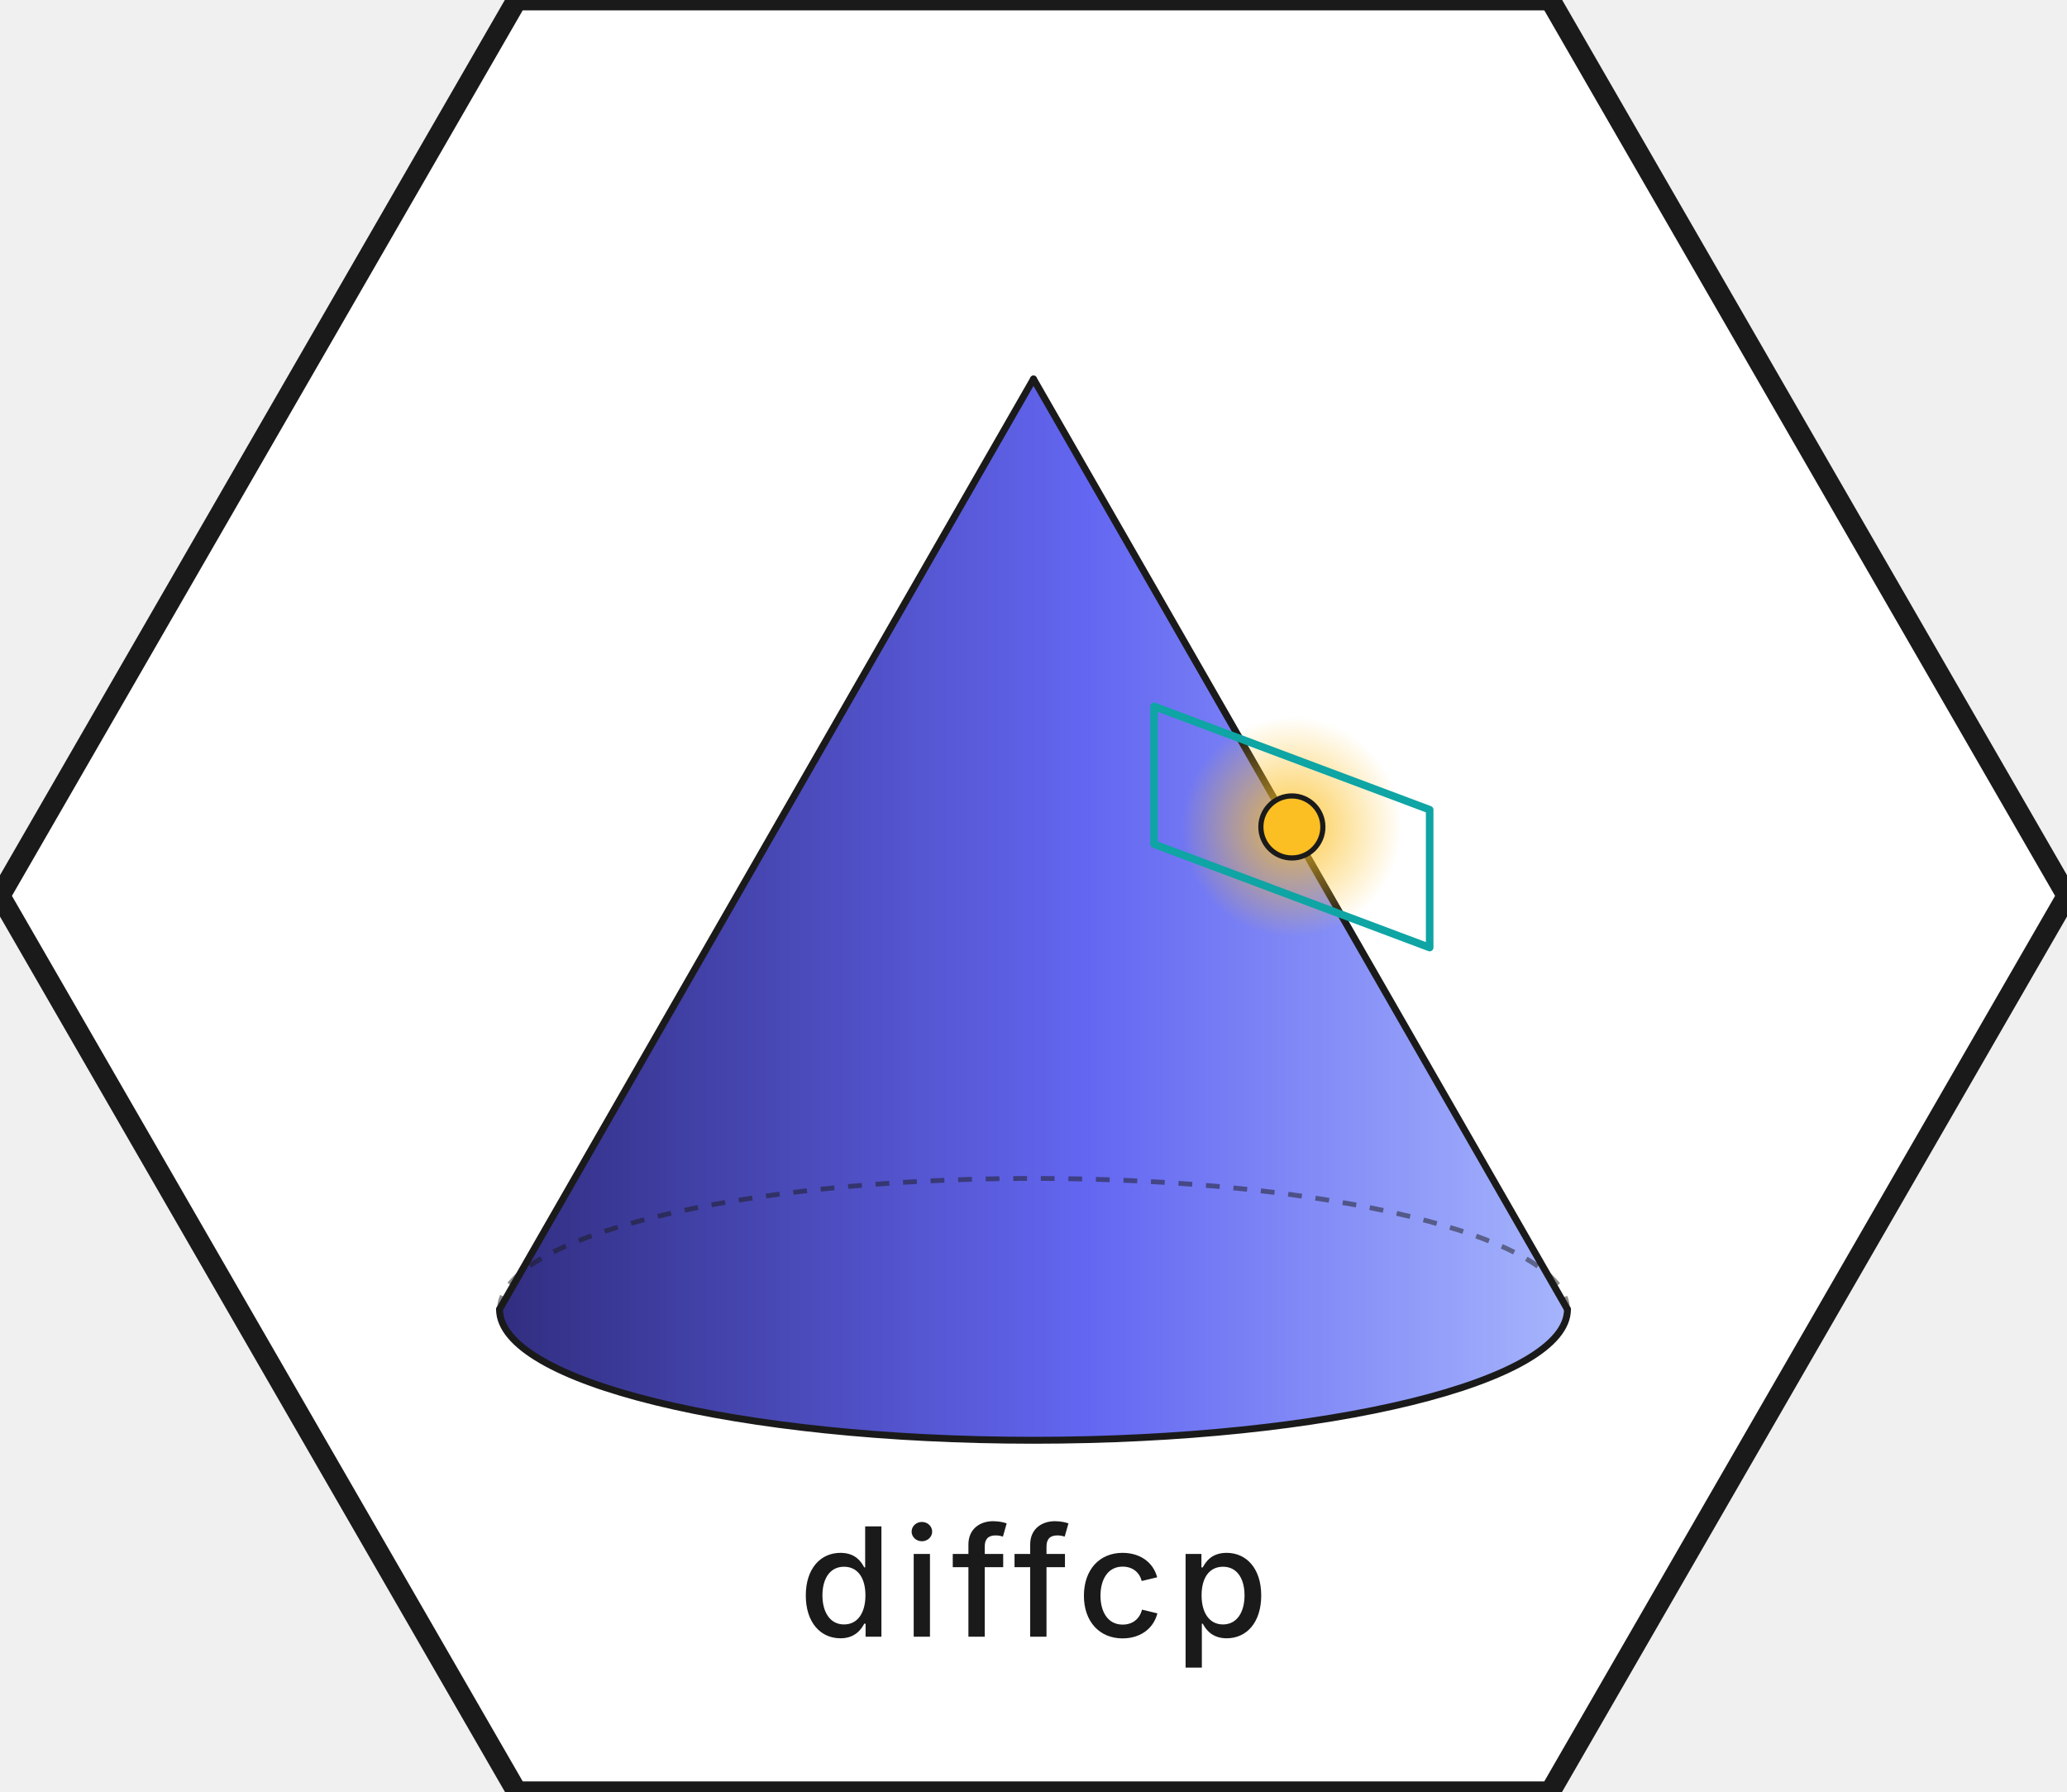
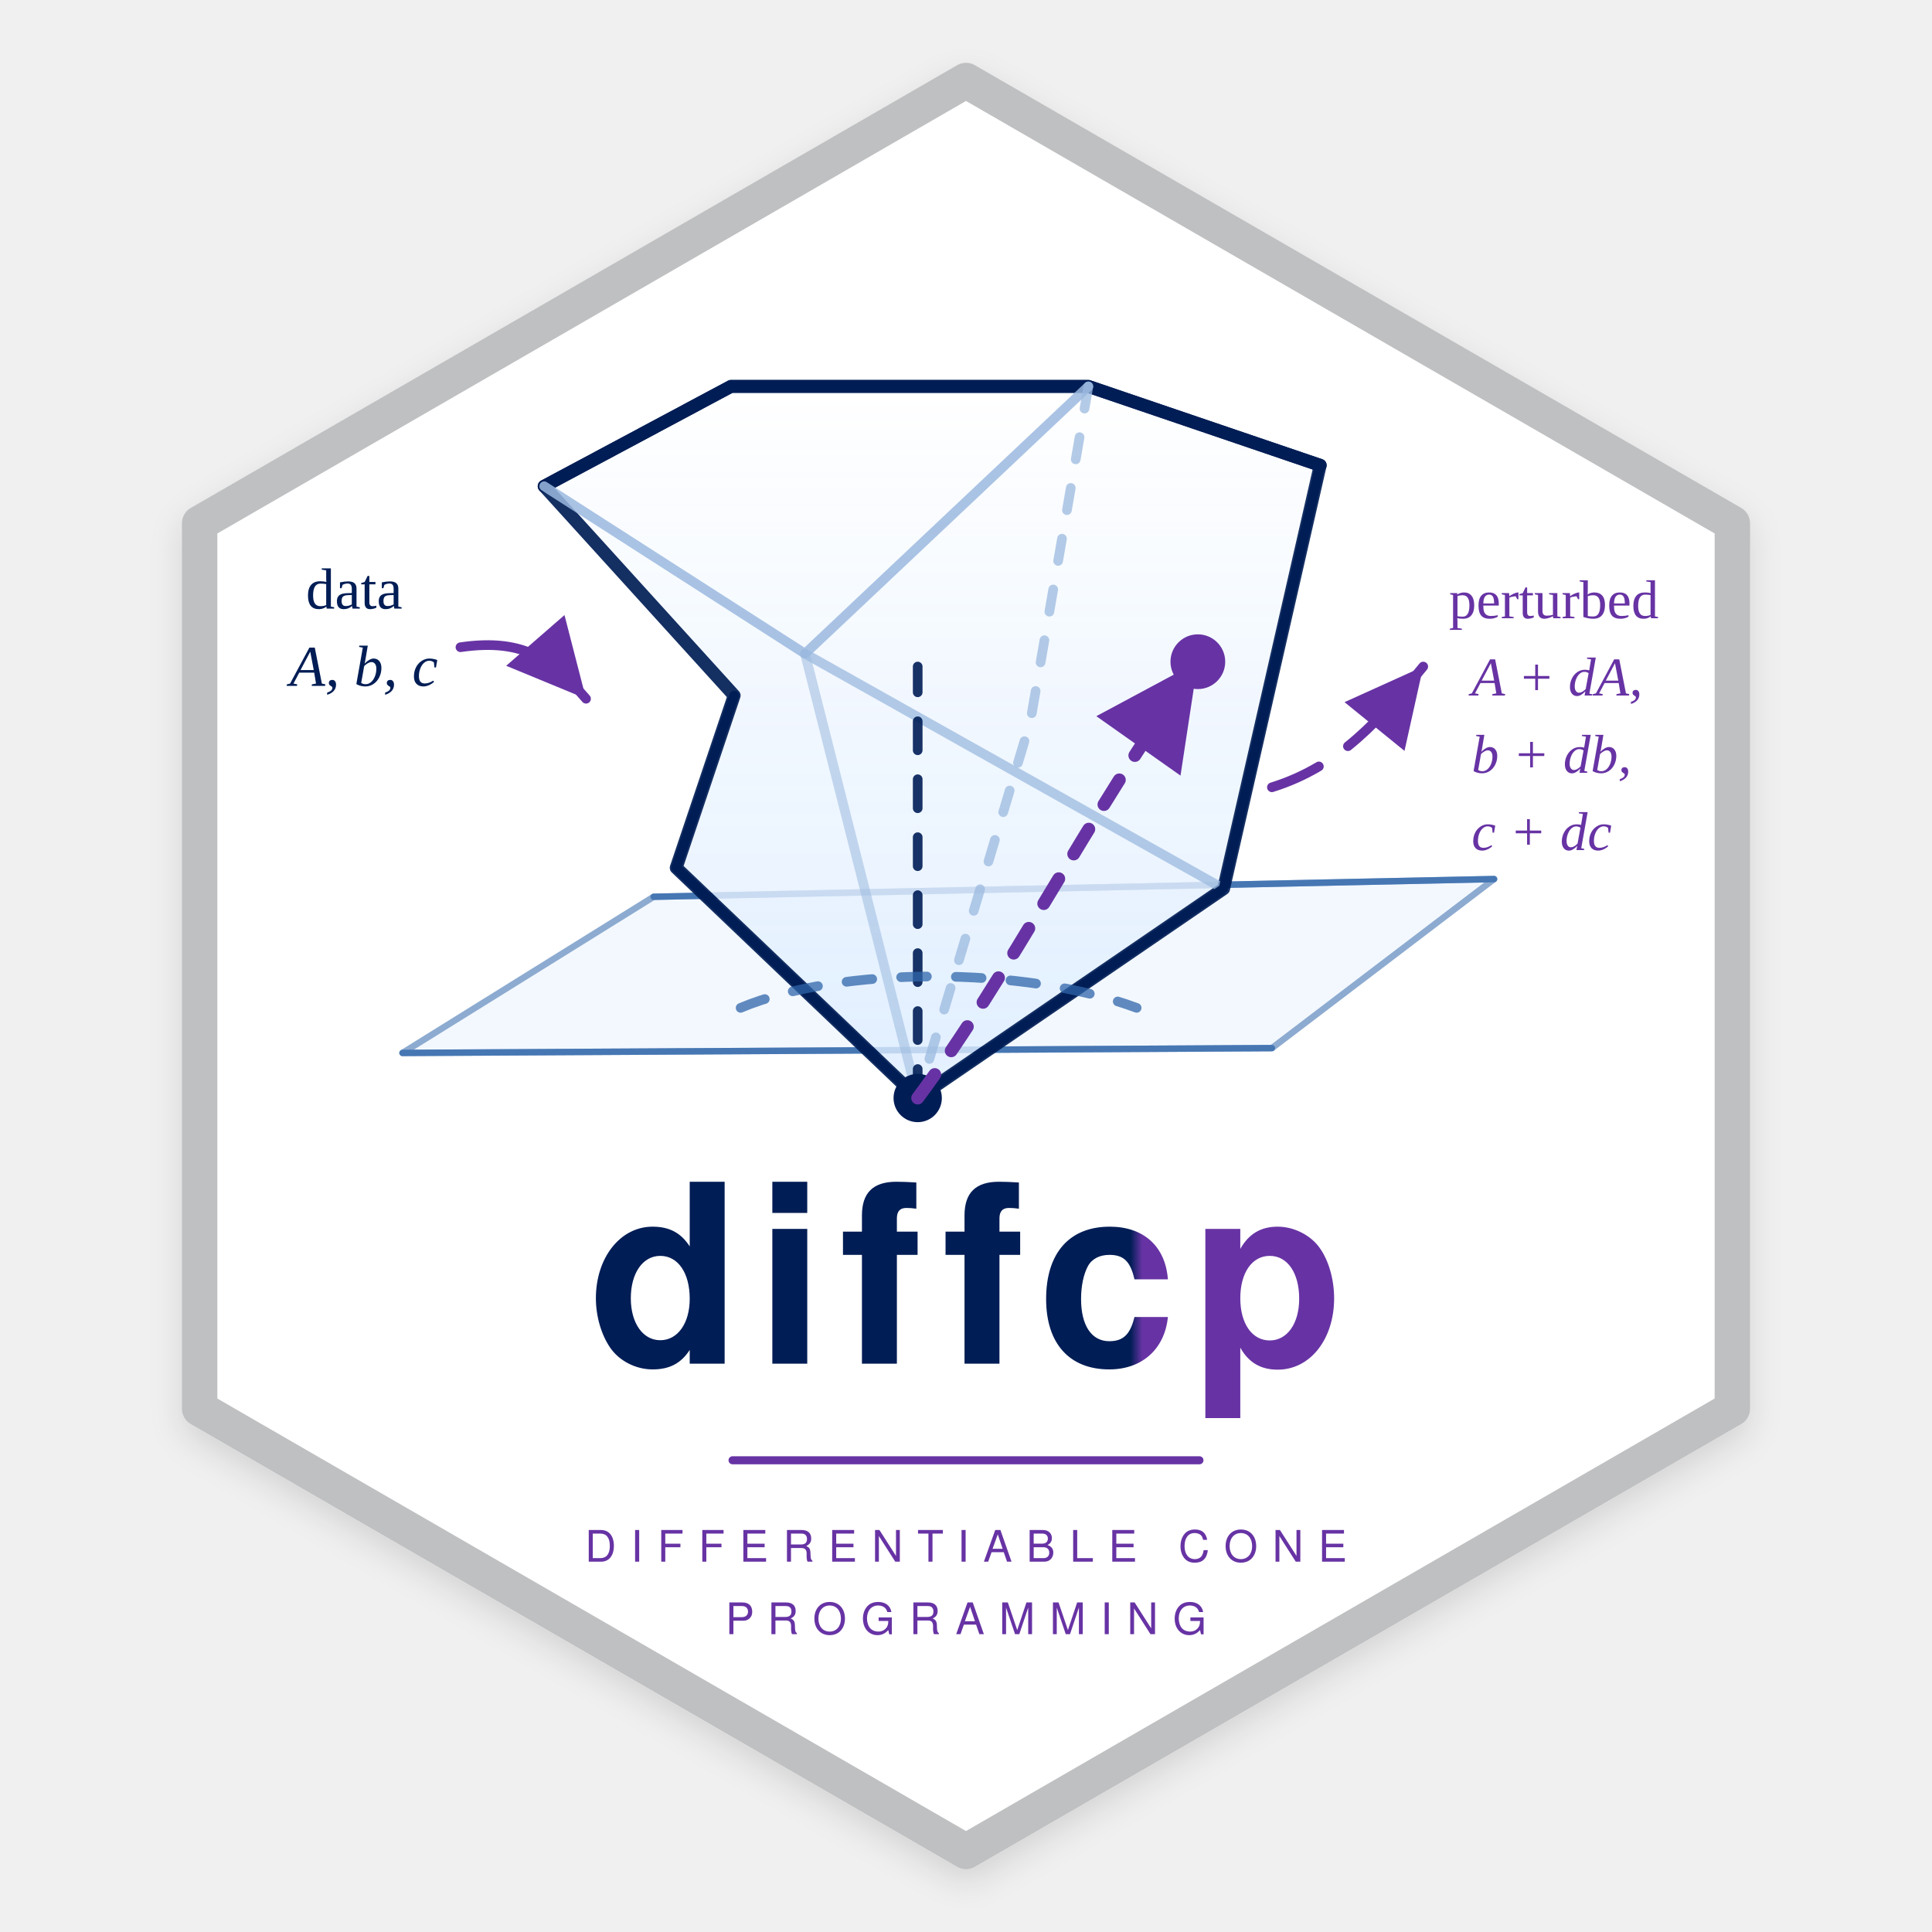
- <svg xmlns="http://www.w3.org/2000/svg" viewBox="0 0 600 520" width="600" height="520">
+ <svg xmlns="http://www.w3.org/2000/svg" width="1200" height="1200" viewBox="0 0 1200 1200" role="img" aria-labelledby="title desc">
  <defs>
-     <linearGradient id="coneShade" x1="0" y1="0" x2="1" y2="0">
-       <stop offset="0%" stop-color="#312E81" />
-       <stop offset="55%" stop-color="#6366F1" />
-       <stop offset="100%" stop-color="#A5B4FC" />
+     <filter id="softShadow" x="-10%" y="-10%" width="120%" height="120%">
+       <feDropShadow dx="0" dy="8" stdDeviation="10" flood-color="#000000" flood-opacity="0.12" />
+     </filter>
+     <linearGradient id="blueFill" x1="0" y1="0" x2="0" y2="1">
+       <stop offset="0" stop-color="#ffffff" stop-opacity="0.96" />
+       <stop offset="1" stop-color="#dcecff" stop-opacity="0.86" />
    </linearGradient>
-     <radialGradient id="dotGlow" cx="0.5" cy="0.5" r="0.5">
-       <stop offset="0%" stop-color="#FBBF24" stop-opacity="0.85" />
-       <stop offset="100%" stop-color="#FBBF24" stop-opacity="0" />
-     </radialGradient>
+     <linearGradient id="wordmarkGrad" x1="235" y1="0" x2="965" y2="0" gradientUnits="userSpaceOnUse">
+       <stop offset="0" stop-color="#001d55" />
+       <stop offset="0.64" stop-color="#001d55" />
+       <stop offset="0.65" stop-color="#6733a4" />
+       <stop offset="1" stop-color="#6733a4" />
+     </linearGradient>
+     <marker id="arrowPurple" markerWidth="12" markerHeight="12" refX="10" refY="6" orient="auto" markerUnits="strokeWidth">
+       <path d="M2,2 L10,6 L2,10 Z" fill="#6733a4" />
+     </marker>
+     <marker id="arrowBlue" markerWidth="12" markerHeight="12" refX="10" refY="6" orient="auto" markerUnits="strokeWidth">
+       <path d="M2,2 L10,6 L2,10 Z" fill="#001d55" />
+     </marker>
+     <style>
+       .navy{stroke:#001d55;}
+       .blue{stroke:#2f66aa;}
+       .pblue{stroke:#9bb9df;}
+       .purple{stroke:#6733a4;}
+       .thin{stroke-width:4;}
+       .med{stroke-width:6;}
+       .thick{stroke-width:8;}
+       .round{stroke-linecap:round;stroke-linejoin:round;}
+       .label{font-family: Georgia, 'Times New Roman', serif; fill:#001d55; font-size:36px;}
+       .labelPurple{font-family: Georgia, 'Times New Roman', serif; fill:#6733a4; font-size:34px;}
+       .sans{font-family: Avenir, Montserrat, Helvetica, Arial, sans-serif;}
+     </style>
  </defs>
-   <polygon points="600,260 450,0 150,0 0,260 150,520 450,520" fill="#FFFFFF" stroke="#1A1A1A" stroke-width="6" stroke-linejoin="round" />
-   <path d="M 300 110            L 145 380            A 155 38 0 0 0 455 380            Z" fill="url(#coneShade)" />
-   <path d="M 145 380 A 155 38 0 0 0 455 380" fill="none" stroke="#1A1A1A" stroke-width="2" stroke-linecap="round" />
-   <path d="M 145 380 A 155 38 0 0 1 455 380" fill="none" stroke="#1A1A1A" stroke-width="1.4" stroke-dasharray="4 4" opacity="0.5" />
-   <line x1="300" y1="110" x2="145" y2="380" stroke="#1A1A1A" stroke-width="2" stroke-linecap="round" />
-   <line x1="300" y1="110" x2="455" y2="380" stroke="#1A1A1A" stroke-width="2" stroke-linecap="round" />
-   <ellipse cx="375" cy="240" rx="32" ry="32" fill="url(#dotGlow)" />
-   <circle cx="375" cy="240" r="9" fill="#FBBF24" stroke="#1A1A1A" stroke-width="1.5" />
-   <polygon points="335,205 415,235 415,275 335,245" fill="none" stroke="#0EA5A4" stroke-width="2.2" stroke-linejoin="round" />
-   <text x="300" y="475" text-anchor="middle" font-family="'Inter', 'Helvetica Neue', Arial, sans-serif" font-weight="500" font-size="44" fill="#1A1A1A" letter-spacing="3">diffcp</text>
+   <polygon points="600,50 1076,325 1076,875 600,1150 124,875 124,325" fill="#ffffff" stroke="#bfc0c2" stroke-width="22" stroke-linejoin="round" filter="url(#softShadow)" />
+   <g transform="translate(0,4)">
+     <path d="M250 650 L406 553 L928 542 L790 647 Z" fill="#eaf3ff" opacity="0.55" class="blue thin round" />
+     <path d="M250 650 L790 647" fill="none" class="blue thin round" opacity="0.75" />
+     <path d="M406 553 L928 542" fill="none" class="blue thin round" opacity="0.75" />
+     <path d="M338 298 L456 428 L420 535 L570 678 L760 548 L820 285 L676 236 L454 236 Z" fill="url(#blueFill)" opacity="0.92" class="navy thick round" />
+     <path d="M338 298 L454 236 L676 236 L820 285" fill="none" class="navy thick round" />
+     <path d="M338 298 L500 402 L676 236" fill="none" class="pblue med round" opacity="0.85" />
+     <path d="M500 402 L570 678" fill="none" class="pblue med round" opacity="0.55" />
+     <path d="M500 402 L760 548" fill="none" class="pblue med round" opacity="0.75" />
+     <path d="M676 236 L640 444 L570 678" fill="none" class="pblue med round" opacity="0.75" stroke-dasharray="14 18" />
+     <path d="M456 428 L420 535 L570 678" fill="none" class="navy med round" />
+     <path d="M820 285 L760 548 L570 678" fill="none" class="navy med round" />
+     <path d="M570 678 L570 410" fill="none" class="navy med round" stroke-dasharray="18 18" opacity="0.9" />
+     <path d="M460 622 C522 596 636 596 706 622" fill="none" class="blue med round" stroke-dasharray="16 18" opacity="0.75" />
+     <circle cx="570" cy="678" r="15" fill="#001d55" />
+     <path d="M570 678 C628 600 672 509 744 407" fill="none" class="purple thick round" stroke-dasharray="18 18" marker-end="url(#arrowPurple)" />
+     <circle cx="744" cy="407" r="17" fill="#6733a4" />
+     <text x="190" y="374" class="label">data</text>
+     <text x="180" y="422" class="label" font-style="italic">A, b, c</text>
+     <path d="M286 398 C327 392 344 407 364 430" fill="none" class="purple med round" marker-end="url(#arrowPurple)" />
+     <path d="M790 485 C832 472 858 442 884 410" fill="none" class="purple med round" stroke-dasharray="32 22" marker-end="url(#arrowPurple)" />
+     <text x="900" y="380" class="labelPurple">perturbed</text>
+     <text x="914" y="428" class="labelPurple" font-style="italic">A + dA,</text>
+     <text x="914" y="476" class="labelPurple" font-style="italic">b + db,</text>
+     <text x="914" y="524" class="labelPurple" font-style="italic">c + dc</text>
+   </g>
+   <text x="600" y="847" text-anchor="middle" class="sans" font-size="155" font-weight="700" letter-spacing="9" fill="url(#wordmarkGrad)">diffcp</text>
+   <line x1="455" y1="907" x2="745" y2="907" stroke="#6733a4" stroke-width="5" stroke-linecap="round" />
+   <text x="600" y="970" text-anchor="middle" class="sans" font-size="27" font-weight="500" letter-spacing="9" fill="#6733a4">DIFFERENTIABLE CONE</text>
+   <text x="600" y="1015" text-anchor="middle" class="sans" font-size="27" font-weight="500" letter-spacing="9" fill="#6733a4">PROGRAMMING</text>
</svg>
